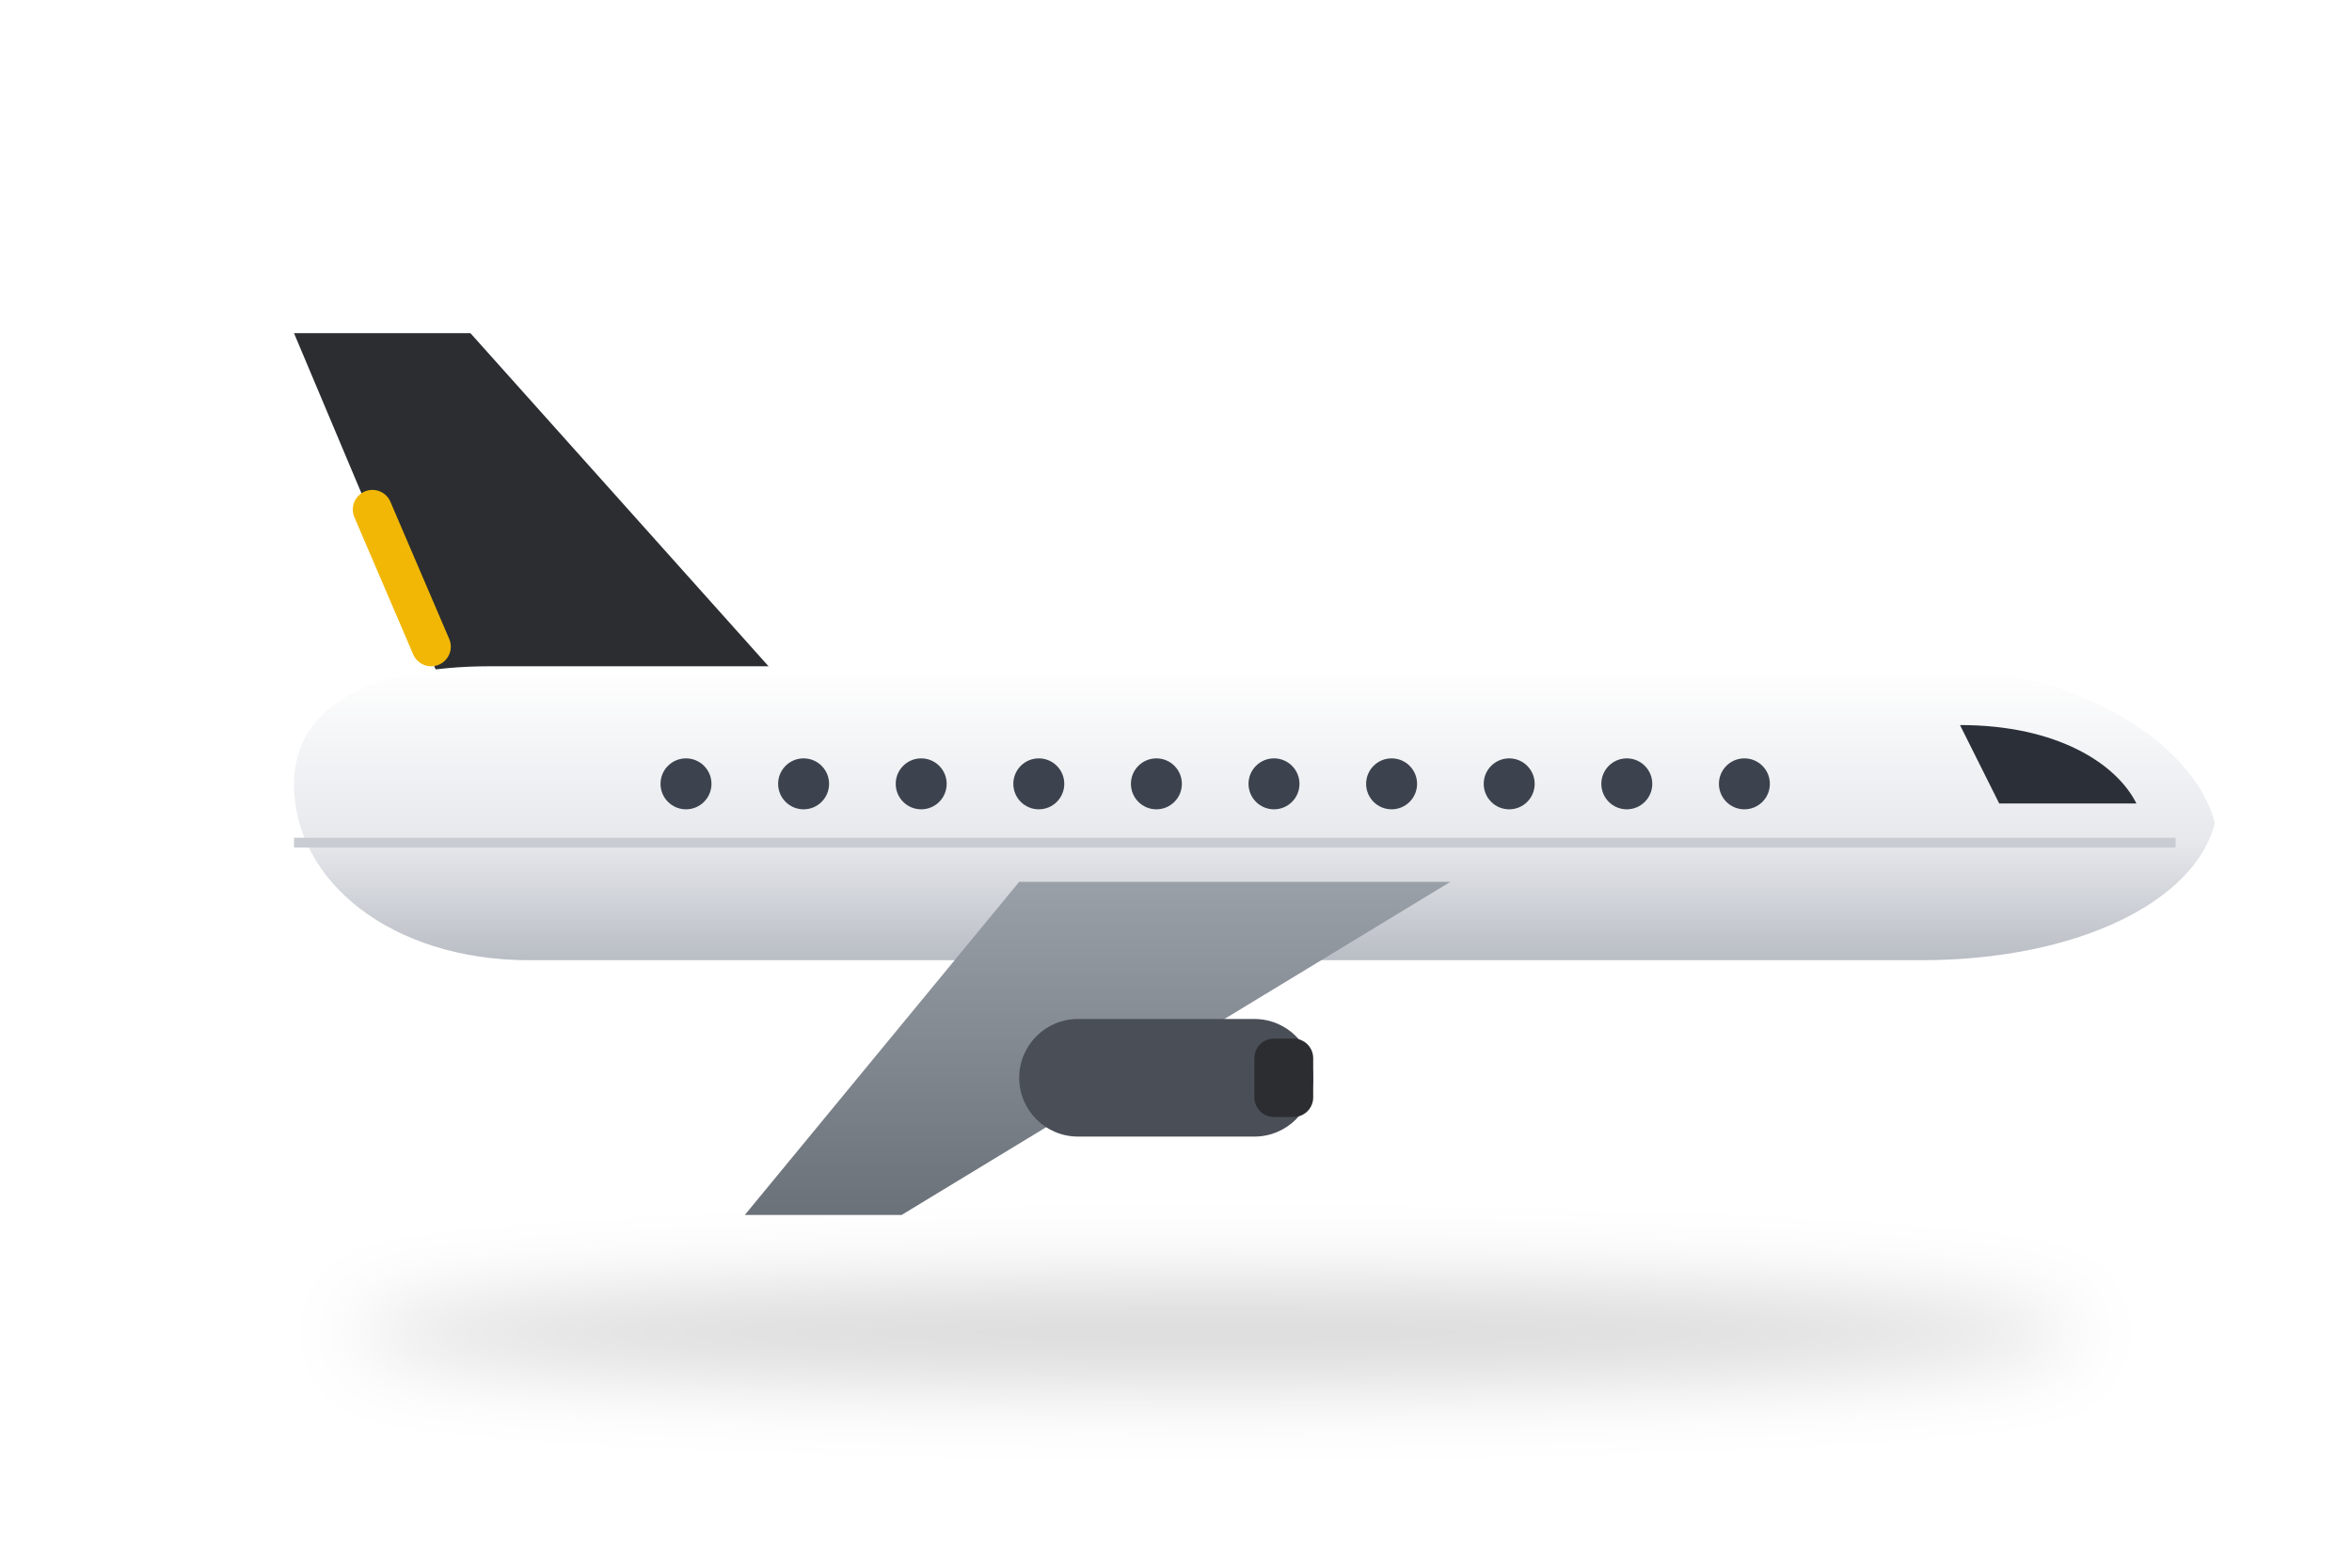
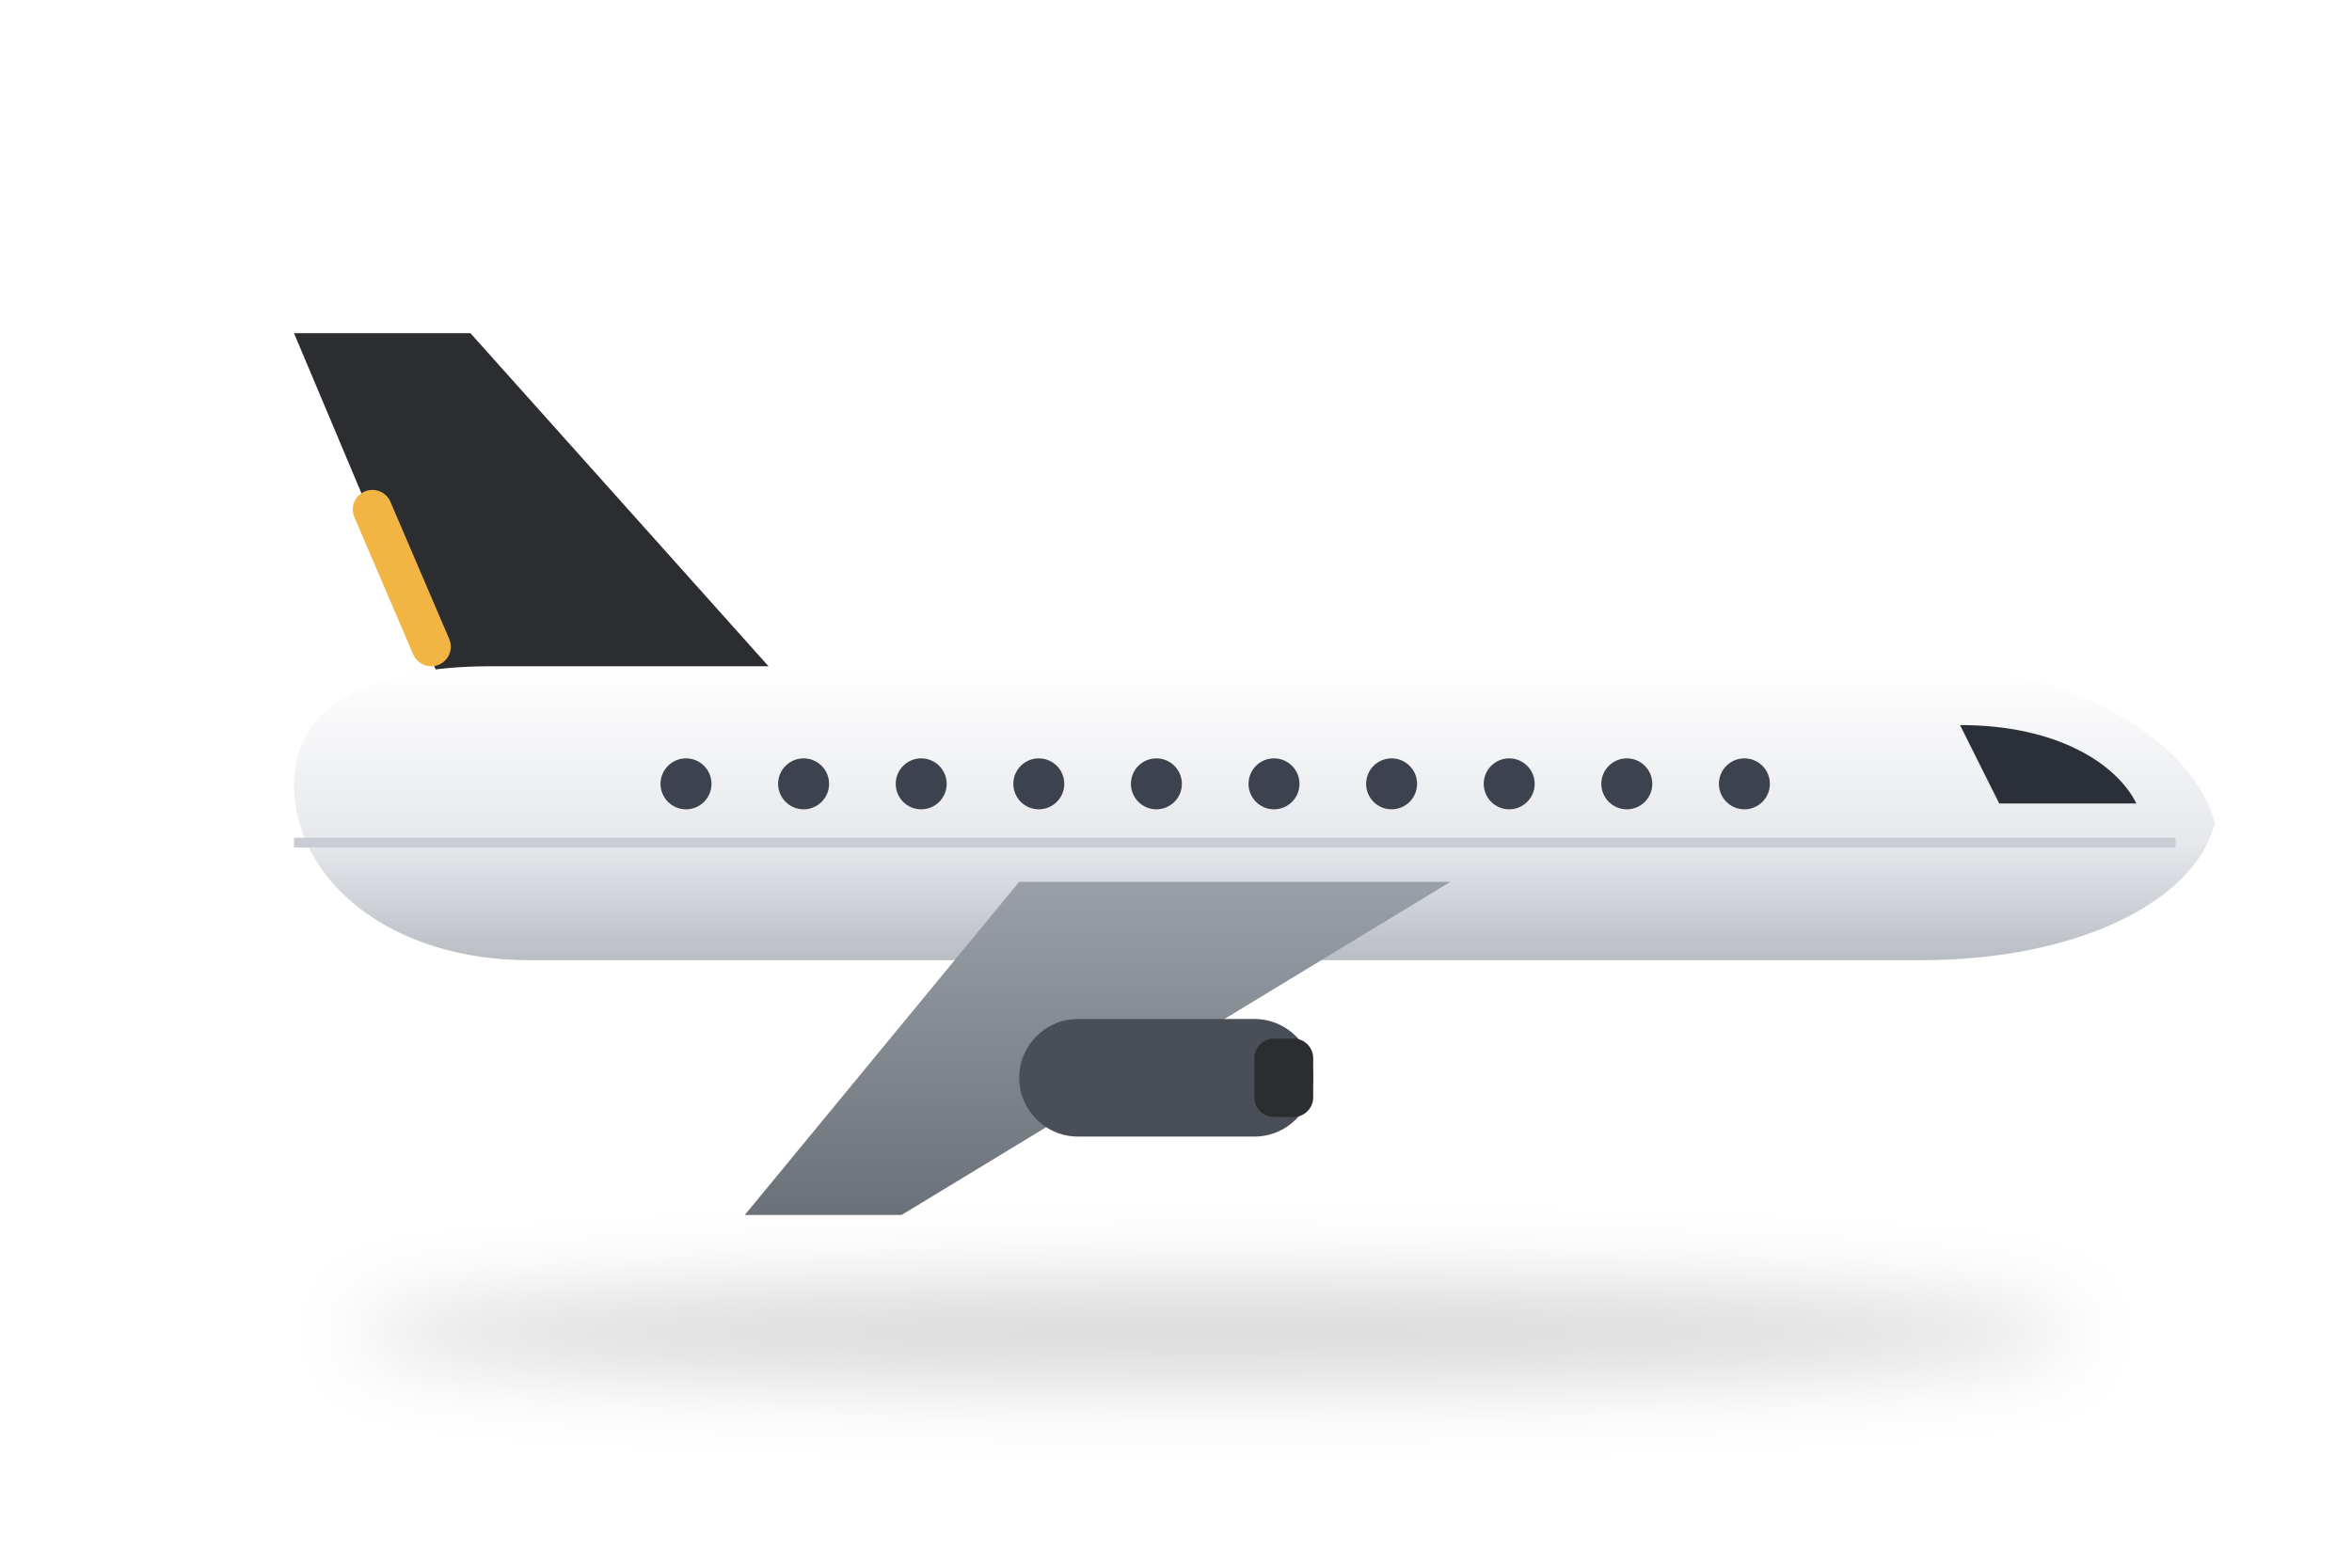
<svg xmlns="http://www.w3.org/2000/svg" viewBox="0 0 240 160">
  <defs>
    <linearGradient id="f" x1="0" y1="0" x2="0" y2="1">
      <stop offset="0" stop-color="#FFFFFF" />
      <stop offset=".6" stop-color="#E6E8EC" />
      <stop offset="1" stop-color="#B9BDC4" />
    </linearGradient>
    <linearGradient id="w" x1="0" y1="0" x2="0" y2="1">
      <stop offset="0" stop-color="#9AA0A8" />
      <stop offset="1" stop-color="#6B7179" />
    </linearGradient>
    <filter id="soft" x="-20%" y="-200%" width="140%" height="500%">
      <feGaussianBlur stdDeviation="4" />
    </filter>
  </defs>
  <ellipse cx="124" cy="136" rx="88" ry="5" fill="#000" opacity=".16" filter="url(#soft)" />
  <path d="M46 72 L30 34 H48 L82 72 Z" fill="#2B2D31" />
-   <path d="M38 52 L44 66" stroke="#F2B705" stroke-width="4" stroke-linecap="round" />
+   <path d="M38 52 L44 66" stroke="#F2B544" stroke-width="4" stroke-linecap="round" />
  <path d="M36 74 L58 68 L66 78 Z" fill="#3A3D44" />
  <path d="M30 80 C30 72 38 68 50 68 H196 C212 68 224 76 226 84 C224 92 212 98 196 98 H54 C40 98 30 90 30 80 Z" fill="url(#f)" />
  <path d="M200 74 C210 74 216 78 218 82 H204 Z" fill="#2B2F38" />
  <g fill="#3C434E">
    <circle cx="70" cy="80" r="2.6" />
    <circle cx="82" cy="80" r="2.6" />
    <circle cx="94" cy="80" r="2.6" />
    <circle cx="106" cy="80" r="2.6" />
    <circle cx="118" cy="80" r="2.6" />
    <circle cx="130" cy="80" r="2.6" />
    <circle cx="142" cy="80" r="2.6" />
    <circle cx="154" cy="80" r="2.6" />
    <circle cx="166" cy="80" r="2.6" />
    <circle cx="178" cy="80" r="2.6" />
  </g>
  <path d="M30 86 H222" stroke="#C9CDD3" stroke-width="1" />
  <path d="M104 90 L148 90 L92 124 H76 Z" fill="url(#w)" />
  <rect x="104" y="104" width="30" height="12" rx="6" fill="#4A4E57" />
  <rect x="128" y="106" width="6" height="8" rx="2" fill="#2B2D31" />
</svg>
